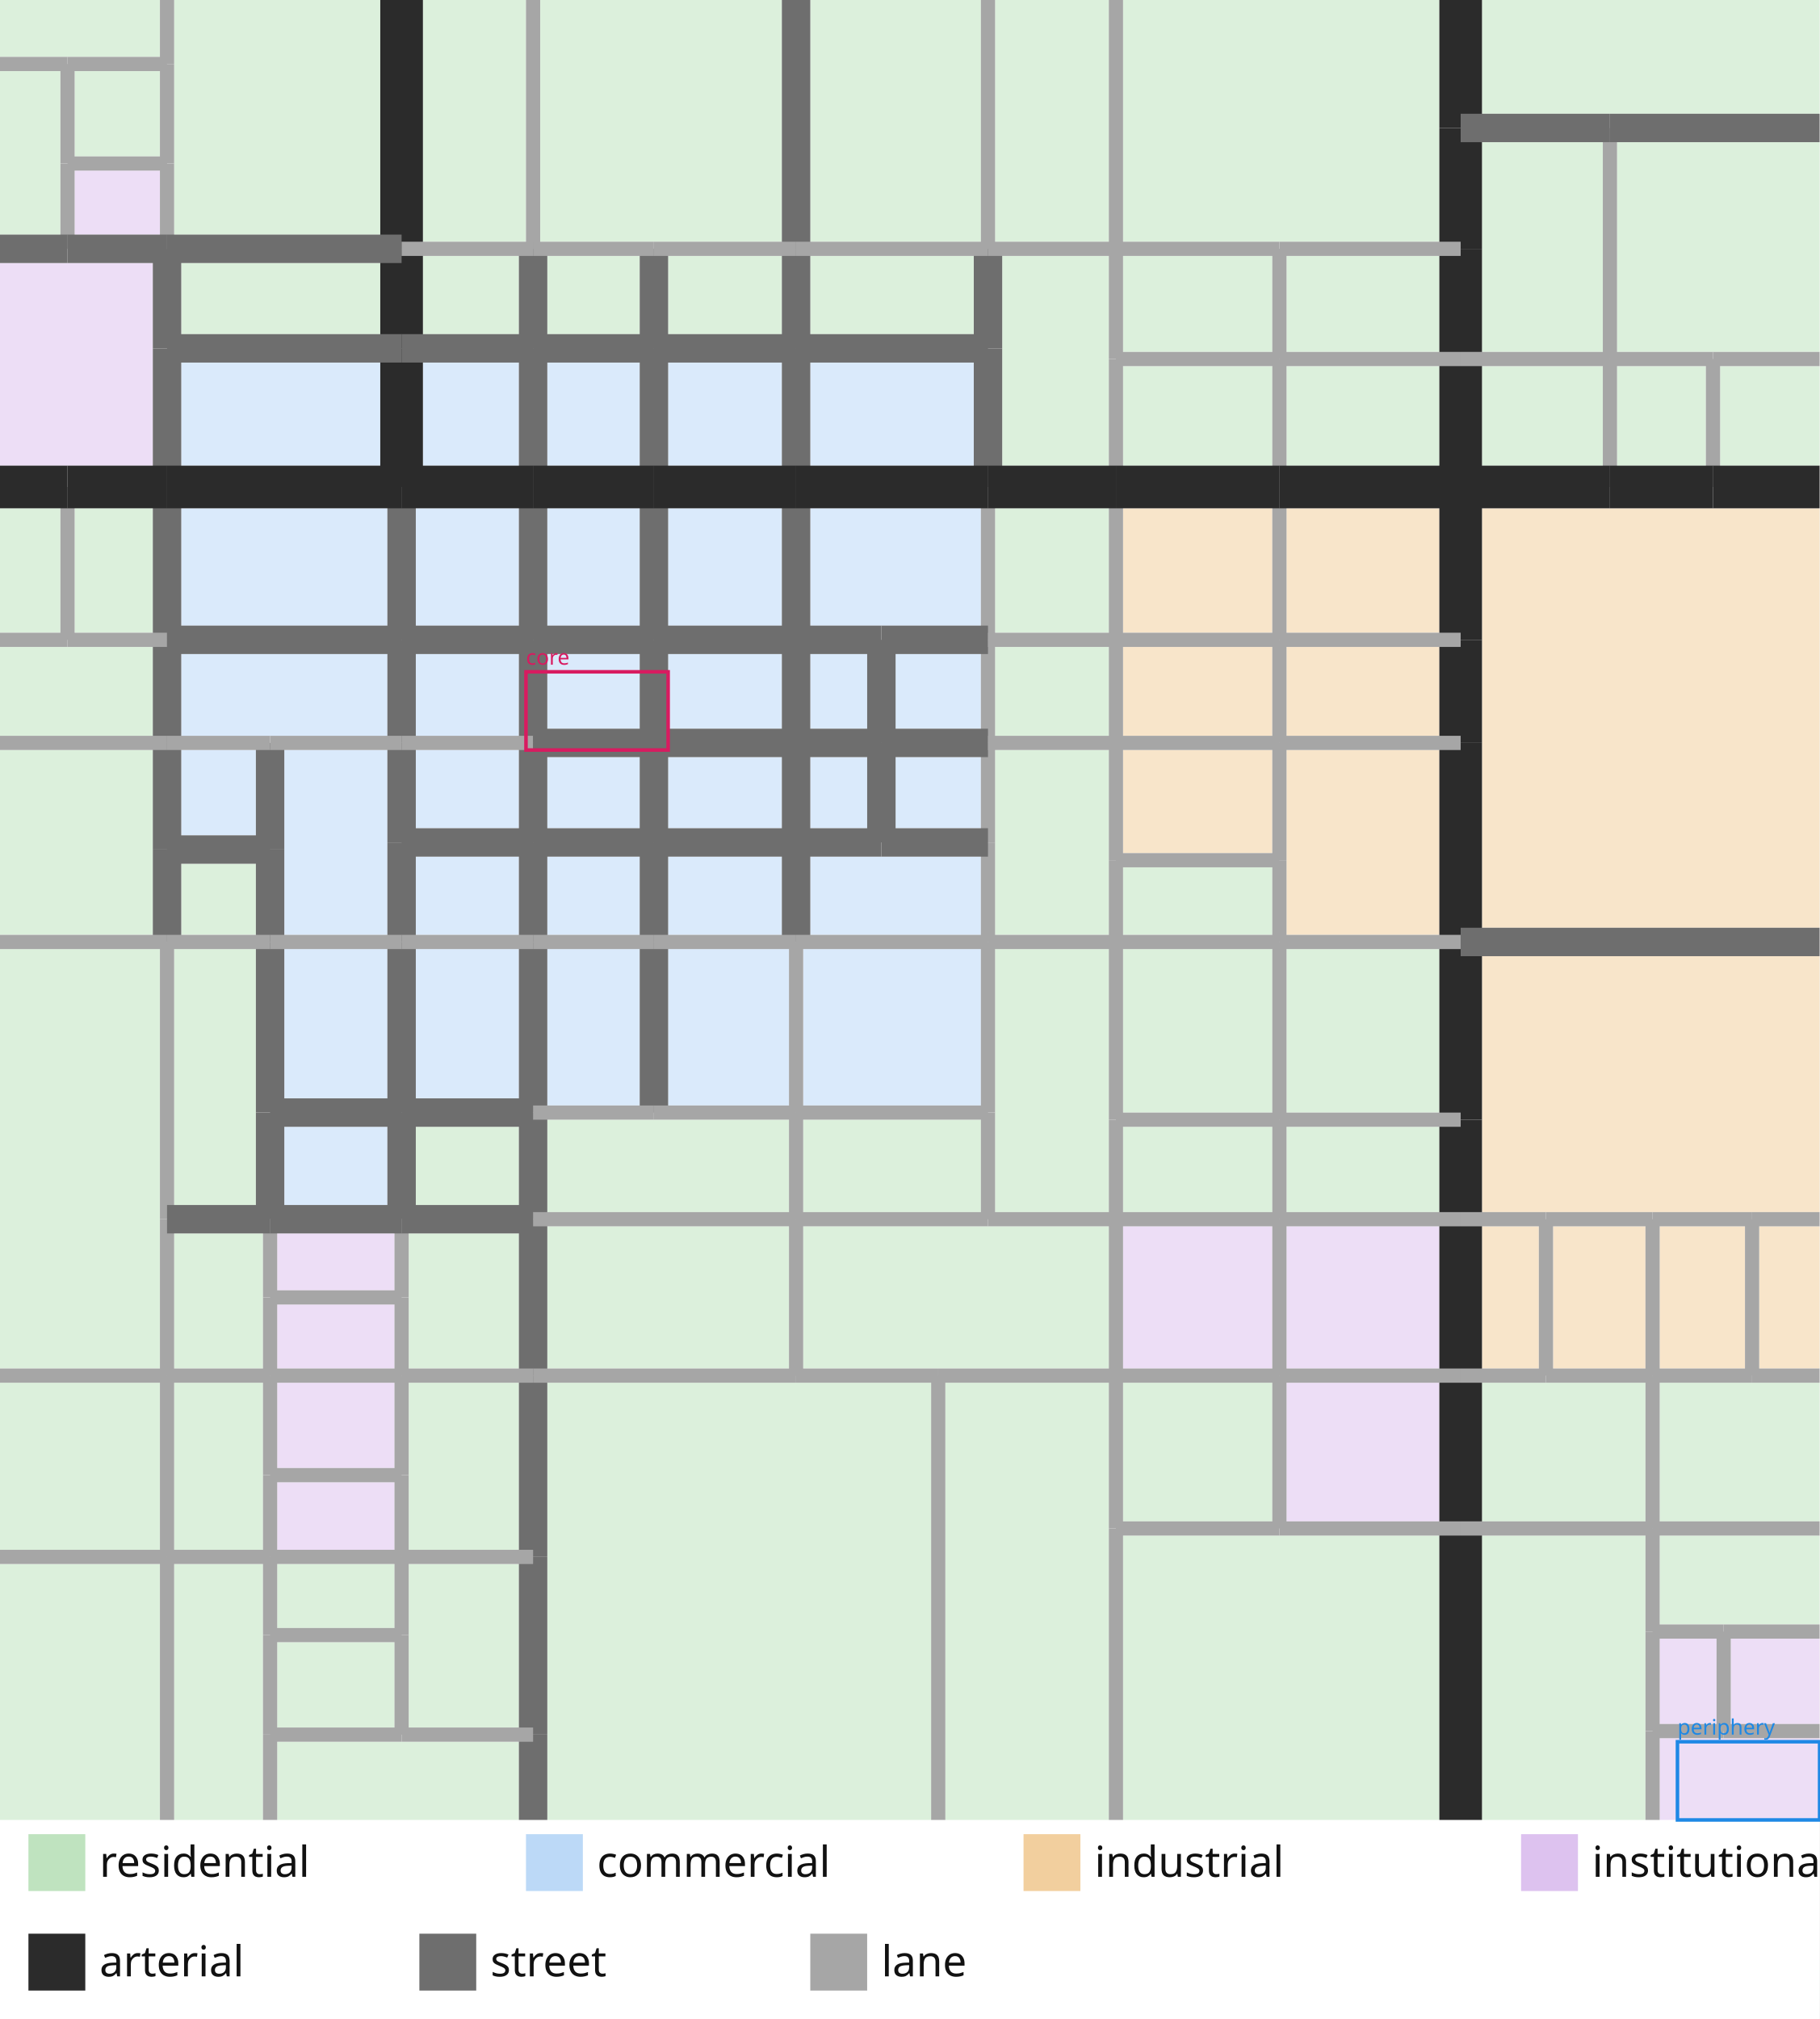
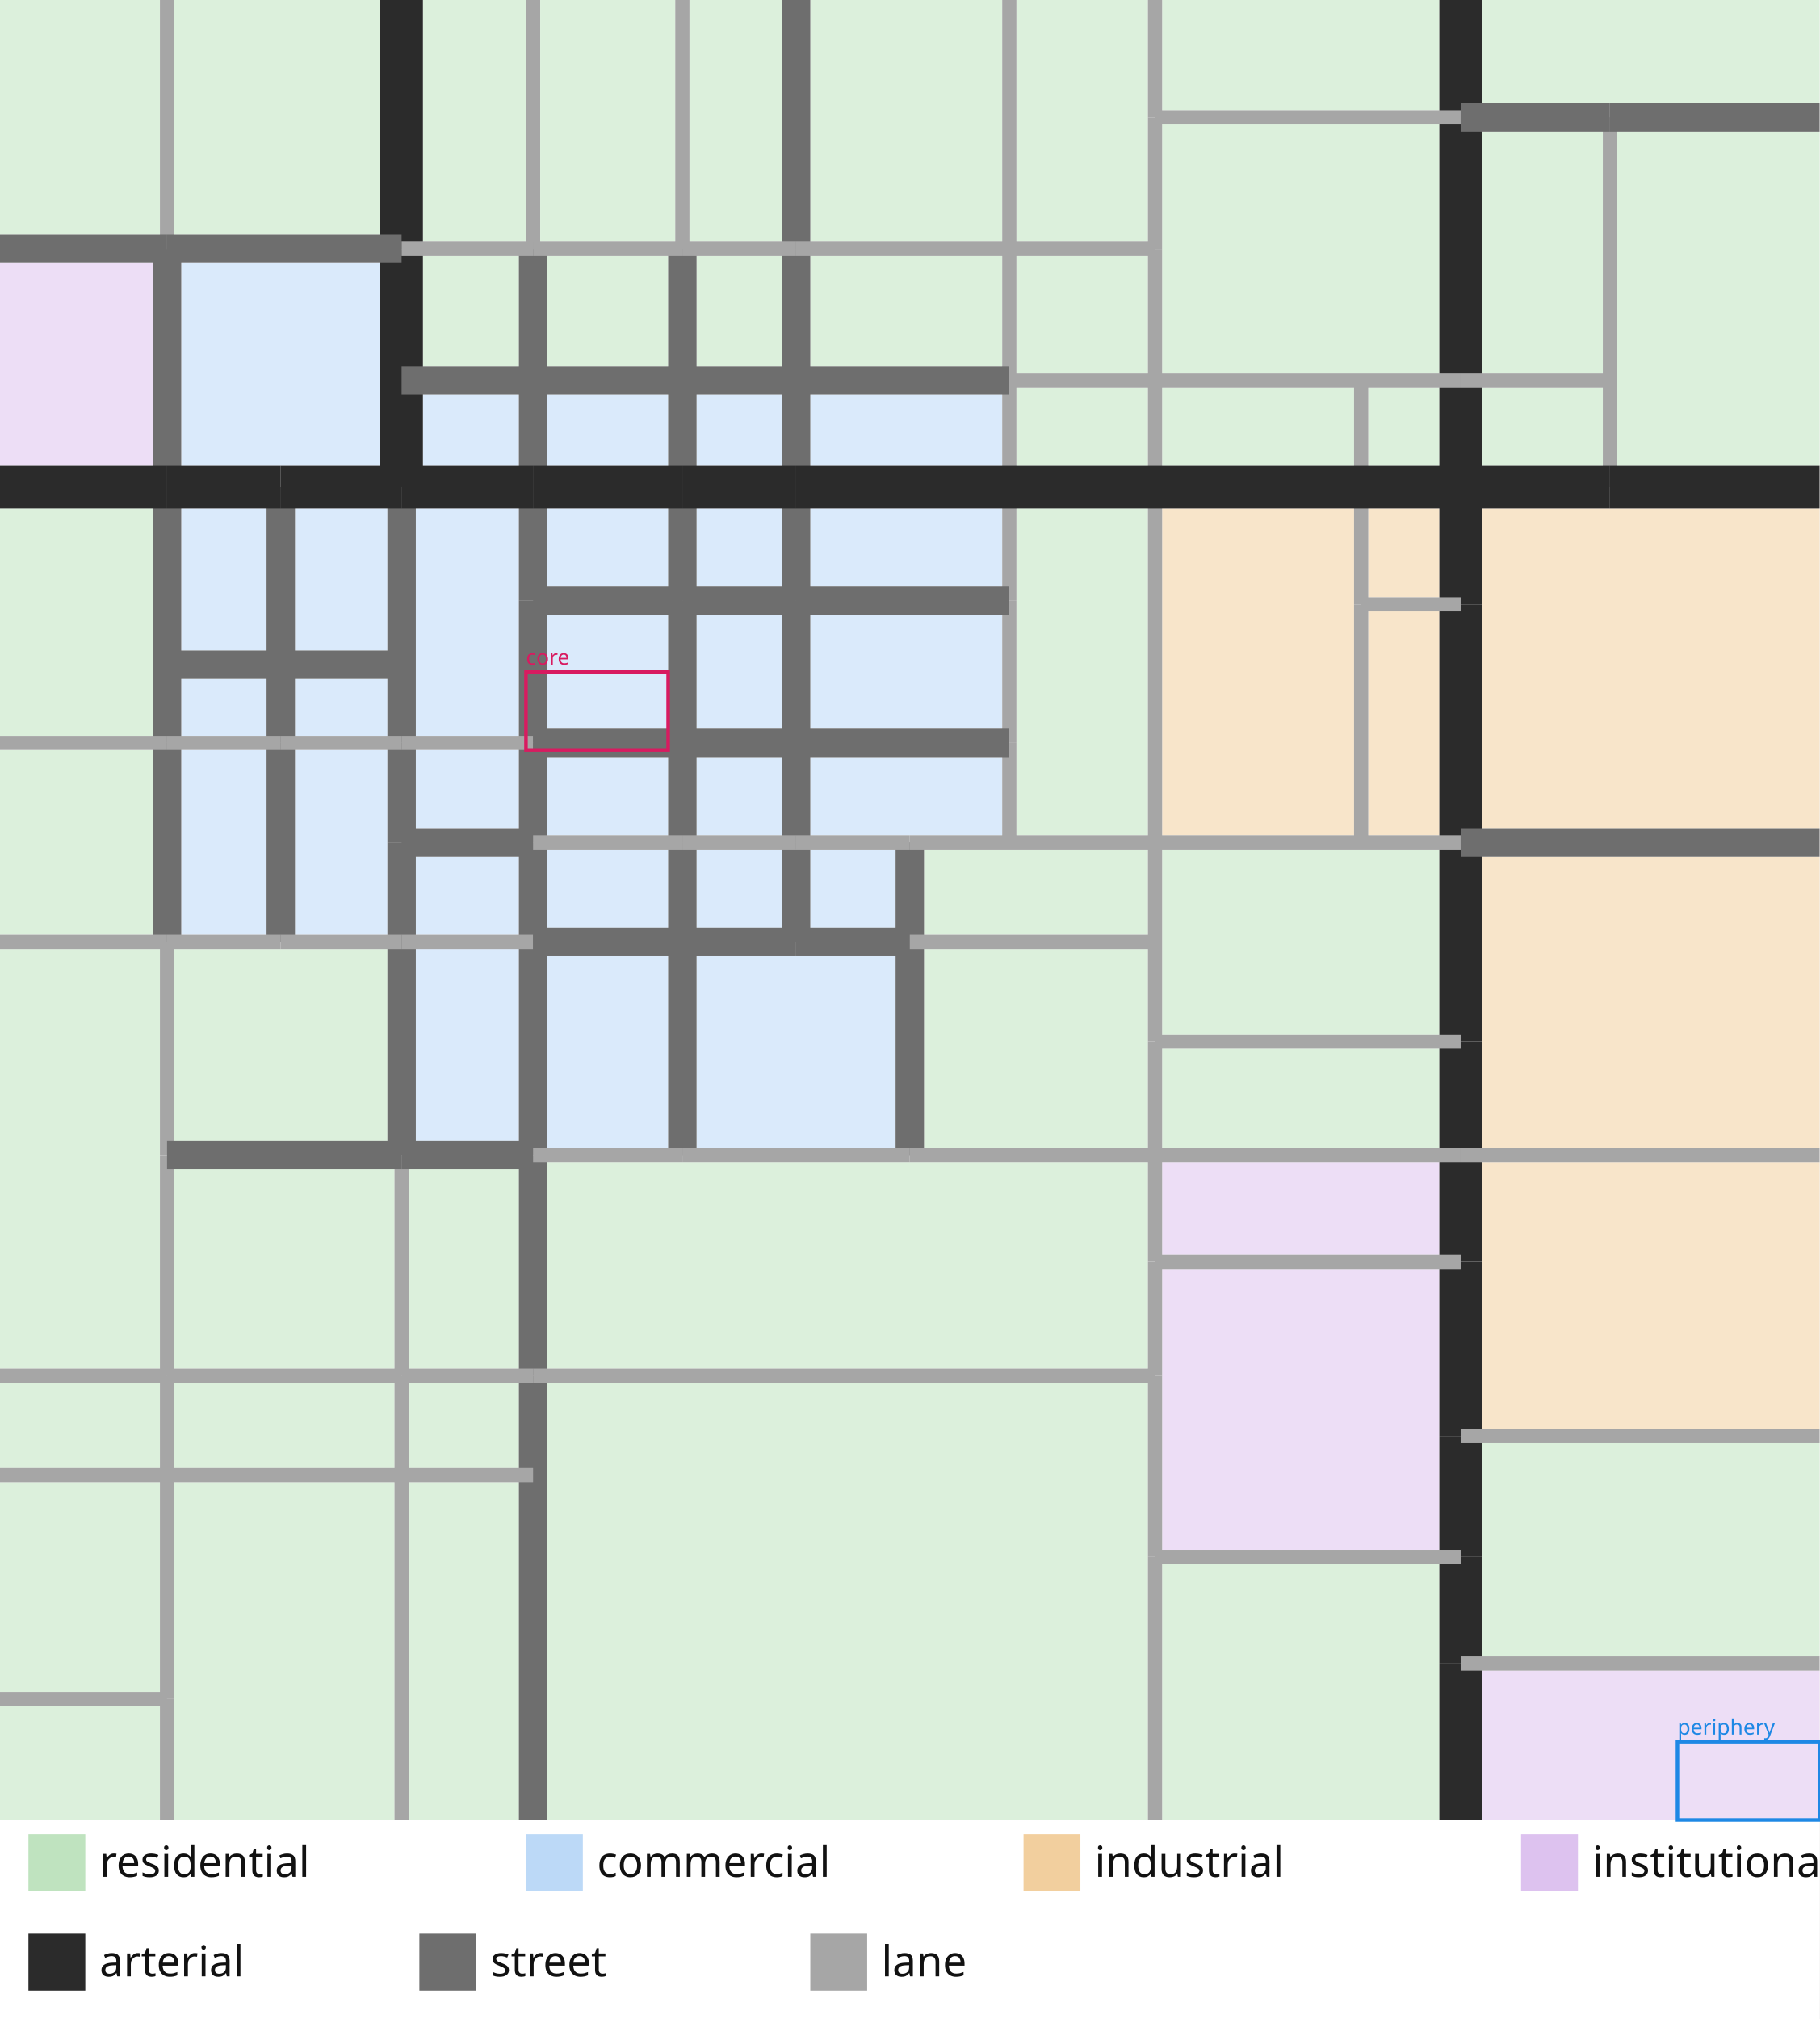
<svg xmlns="http://www.w3.org/2000/svg" width="512" height="568" viewBox="0 0 512 568">
  <rect x="0" y="0" width="512" height="568" fill="#ffffff" />
-   <rect x="0" y="0" width="45" height="16" fill="#bfe3bf" fill-opacity="0.55" />
+   <rect x="0" y="0" width="45" height="66" fill="#bfe3bf" fill-opacity="0.55" />
  <rect x="49" y="0" width="58" height="66" fill="#bfe3bf" fill-opacity="0.55" />
  <rect x="119" y="0" width="29" height="68" fill="#bfe3bf" fill-opacity="0.55" />
-   <rect x="152" y="0" width="68" height="68" fill="#bfe3bf" fill-opacity="0.55" />
-   <rect x="228" y="0" width="48" height="68" fill="#bfe3bf" fill-opacity="0.55" />
-   <rect x="280" y="0" width="32" height="68" fill="#bfe3bf" fill-opacity="0.55" />
-   <rect x="316" y="0" width="89" height="68" fill="#bfe3bf" fill-opacity="0.55" />
-   <rect x="417" y="0" width="95" height="32" fill="#bfe3bf" fill-opacity="0.55" />
-   <rect x="0" y="20" width="17" height="46" fill="#bfe3bf" fill-opacity="0.55" />
-   <rect x="21" y="20" width="24" height="24" fill="#bfe3bf" fill-opacity="0.55" />
-   <rect x="417" y="40" width="34" height="59" fill="#bfe3bf" fill-opacity="0.55" />
-   <rect x="455" y="40" width="57" height="59" fill="#bfe3bf" fill-opacity="0.55" />
-   <rect x="21" y="48" width="24" height="18" fill="#ddc2ef" fill-opacity="0.55" />
-   <rect x="119" y="72" width="27" height="22" fill="#bfe3bf" fill-opacity="0.55" />
-   <rect x="154" y="72" width="26" height="22" fill="#bfe3bf" fill-opacity="0.55" />
-   <rect x="188" y="72" width="32" height="22" fill="#bfe3bf" fill-opacity="0.55" />
-   <rect x="228" y="72" width="46" height="22" fill="#bfe3bf" fill-opacity="0.55" />
-   <rect x="282" y="72" width="30" height="59" fill="#bfe3bf" fill-opacity="0.55" />
-   <rect x="316" y="72" width="42" height="27" fill="#bfe3bf" fill-opacity="0.55" />
-   <rect x="362" y="72" width="43" height="27" fill="#bfe3bf" fill-opacity="0.55" />
+   <rect x="152" y="0" width="38" height="68" fill="#bfe3bf" fill-opacity="0.55" />
+   <rect x="194" y="0" width="26" height="68" fill="#bfe3bf" fill-opacity="0.55" />
+   <rect x="228" y="0" width="54" height="68" fill="#bfe3bf" fill-opacity="0.55" />
+   <rect x="286" y="0" width="37" height="68" fill="#bfe3bf" fill-opacity="0.55" />
+   <rect x="327" y="0" width="78" height="31" fill="#bfe3bf" fill-opacity="0.55" />
+   <rect x="417" y="0" width="95" height="29" fill="#bfe3bf" fill-opacity="0.55" />
+   <rect x="327" y="35" width="78" height="70" fill="#bfe3bf" fill-opacity="0.55" />
+   <rect x="417" y="37" width="34" height="68" fill="#bfe3bf" fill-opacity="0.55" />
+   <rect x="455" y="37" width="57" height="94" fill="#bfe3bf" fill-opacity="0.55" />
+   <rect x="119" y="72" width="27" height="31" fill="#bfe3bf" fill-opacity="0.55" />
+   <rect x="154" y="72" width="34" height="31" fill="#bfe3bf" fill-opacity="0.55" />
+   <rect x="196" y="72" width="24" height="31" fill="#bfe3bf" fill-opacity="0.55" />
+   <rect x="228" y="72" width="54" height="31" fill="#bfe3bf" fill-opacity="0.55" />
+   <rect x="286" y="72" width="37" height="33" fill="#bfe3bf" fill-opacity="0.55" />
  <rect x="0" y="74" width="43" height="57" fill="#ddc2ef" fill-opacity="0.55" />
-   <rect x="51" y="74" width="56" height="20" fill="#bfe3bf" fill-opacity="0.55" />
-   <rect x="51" y="102" width="56" height="29" fill="#bcd9f7" fill-opacity="0.55" />
-   <rect x="119" y="102" width="27" height="29" fill="#bcd9f7" fill-opacity="0.55" />
-   <rect x="154" y="102" width="26" height="29" fill="#bcd9f7" fill-opacity="0.55" />
-   <rect x="188" y="102" width="32" height="29" fill="#bcd9f7" fill-opacity="0.55" />
-   <rect x="228" y="102" width="46" height="29" fill="#bcd9f7" fill-opacity="0.55" />
-   <rect x="316" y="103" width="42" height="28" fill="#bfe3bf" fill-opacity="0.55" />
-   <rect x="362" y="103" width="43" height="28" fill="#bfe3bf" fill-opacity="0.55" />
-   <rect x="417" y="103" width="34" height="28" fill="#bfe3bf" fill-opacity="0.55" />
-   <rect x="455" y="103" width="25" height="28" fill="#bfe3bf" fill-opacity="0.55" />
-   <rect x="484" y="103" width="28" height="28" fill="#bfe3bf" fill-opacity="0.55" />
-   <rect x="0" y="143" width="17" height="35" fill="#bfe3bf" fill-opacity="0.55" />
-   <rect x="21" y="143" width="22" height="35" fill="#bfe3bf" fill-opacity="0.55" />
-   <rect x="51" y="143" width="58" height="33" fill="#bcd9f7" fill-opacity="0.55" />
-   <rect x="117" y="143" width="29" height="33" fill="#bcd9f7" fill-opacity="0.55" />
-   <rect x="154" y="143" width="26" height="33" fill="#bcd9f7" fill-opacity="0.55" />
-   <rect x="188" y="143" width="32" height="33" fill="#bcd9f7" fill-opacity="0.55" />
-   <rect x="228" y="143" width="48" height="33" fill="#bcd9f7" fill-opacity="0.55" />
-   <rect x="280" y="143" width="32" height="35" fill="#bfe3bf" fill-opacity="0.55" />
-   <rect x="316" y="143" width="42" height="35" fill="#f2cf9e" fill-opacity="0.55" />
-   <rect x="362" y="143" width="43" height="35" fill="#f2cf9e" fill-opacity="0.55" />
-   <rect x="417" y="143" width="95" height="118" fill="#f2cf9e" fill-opacity="0.55" />
-   <rect x="0" y="182" width="43" height="25" fill="#bfe3bf" fill-opacity="0.55" />
-   <rect x="280" y="182" width="32" height="25" fill="#bfe3bf" fill-opacity="0.55" />
-   <rect x="316" y="182" width="42" height="25" fill="#f2cf9e" fill-opacity="0.55" />
-   <rect x="362" y="182" width="43" height="25" fill="#f2cf9e" fill-opacity="0.55" />
-   <rect x="51" y="184" width="58" height="23" fill="#bcd9f7" fill-opacity="0.55" />
-   <rect x="117" y="184" width="29" height="23" fill="#bcd9f7" fill-opacity="0.55" />
-   <rect x="154" y="184" width="26" height="21" fill="#bcd9f7" fill-opacity="0.55" />
-   <rect x="188" y="184" width="32" height="21" fill="#bcd9f7" fill-opacity="0.55" />
-   <rect x="228" y="184" width="16" height="21" fill="#bcd9f7" fill-opacity="0.55" />
-   <rect x="252" y="184" width="24" height="21" fill="#bcd9f7" fill-opacity="0.55" />
+   <rect x="51" y="74" width="56" height="57" fill="#bcd9f7" fill-opacity="0.55" />
+   <rect x="286" y="109" width="37" height="22" fill="#bfe3bf" fill-opacity="0.55" />
+   <rect x="327" y="109" width="54" height="22" fill="#bfe3bf" fill-opacity="0.55" />
+   <rect x="385" y="109" width="20" height="22" fill="#bfe3bf" fill-opacity="0.55" />
+   <rect x="417" y="109" width="34" height="22" fill="#bfe3bf" fill-opacity="0.55" />
+   <rect x="119" y="111" width="27" height="20" fill="#bcd9f7" fill-opacity="0.55" />
+   <rect x="154" y="111" width="34" height="20" fill="#bcd9f7" fill-opacity="0.55" />
+   <rect x="196" y="111" width="24" height="20" fill="#bcd9f7" fill-opacity="0.55" />
+   <rect x="228" y="111" width="54" height="20" fill="#bcd9f7" fill-opacity="0.55" />
+   <rect x="0" y="143" width="43" height="64" fill="#bfe3bf" fill-opacity="0.55" />
+   <rect x="51" y="143" width="24" height="40" fill="#bcd9f7" fill-opacity="0.55" />
+   <rect x="83" y="143" width="26" height="40" fill="#bcd9f7" fill-opacity="0.55" />
+   <rect x="117" y="143" width="29" height="64" fill="#bcd9f7" fill-opacity="0.55" />
+   <rect x="154" y="143" width="34" height="22" fill="#bcd9f7" fill-opacity="0.55" />
+   <rect x="196" y="143" width="24" height="22" fill="#bcd9f7" fill-opacity="0.55" />
+   <rect x="228" y="143" width="54" height="22" fill="#bcd9f7" fill-opacity="0.55" />
+   <rect x="286" y="143" width="37" height="92" fill="#bfe3bf" fill-opacity="0.55" />
+   <rect x="327" y="143" width="54" height="92" fill="#f2cf9e" fill-opacity="0.55" />
+   <rect x="385" y="143" width="20" height="25" fill="#f2cf9e" fill-opacity="0.55" />
+   <rect x="417" y="143" width="95" height="90" fill="#f2cf9e" fill-opacity="0.55" />
+   <rect x="385" y="172" width="20" height="63" fill="#f2cf9e" fill-opacity="0.55" />
+   <rect x="154" y="173" width="34" height="32" fill="#bcd9f7" fill-opacity="0.55" />
+   <rect x="196" y="173" width="24" height="32" fill="#bcd9f7" fill-opacity="0.55" />
+   <rect x="228" y="173" width="54" height="32" fill="#bcd9f7" fill-opacity="0.55" />
+   <rect x="51" y="191" width="24" height="16" fill="#bcd9f7" fill-opacity="0.55" />
+   <rect x="83" y="191" width="26" height="16" fill="#bcd9f7" fill-opacity="0.55" />
  <rect x="0" y="211" width="43" height="52" fill="#bfe3bf" fill-opacity="0.55" />
-   <rect x="51" y="211" width="21" height="24" fill="#bcd9f7" fill-opacity="0.55" />
-   <rect x="80" y="211" width="29" height="52" fill="#bcd9f7" fill-opacity="0.55" />
+   <rect x="51" y="211" width="24" height="52" fill="#bcd9f7" fill-opacity="0.55" />
+   <rect x="83" y="211" width="26" height="52" fill="#bcd9f7" fill-opacity="0.55" />
  <rect x="117" y="211" width="29" height="22" fill="#bcd9f7" fill-opacity="0.55" />
-   <rect x="280" y="211" width="32" height="52" fill="#bfe3bf" fill-opacity="0.55" />
-   <rect x="316" y="211" width="42" height="29" fill="#f2cf9e" fill-opacity="0.55" />
-   <rect x="362" y="211" width="43" height="52" fill="#f2cf9e" fill-opacity="0.55" />
-   <rect x="154" y="213" width="26" height="20" fill="#bcd9f7" fill-opacity="0.55" />
-   <rect x="188" y="213" width="32" height="20" fill="#bcd9f7" fill-opacity="0.55" />
-   <rect x="228" y="213" width="16" height="20" fill="#bcd9f7" fill-opacity="0.55" />
-   <rect x="252" y="213" width="24" height="20" fill="#bcd9f7" fill-opacity="0.55" />
+   <rect x="154" y="213" width="34" height="22" fill="#bcd9f7" fill-opacity="0.55" />
+   <rect x="196" y="213" width="24" height="22" fill="#bcd9f7" fill-opacity="0.55" />
+   <rect x="228" y="213" width="54" height="22" fill="#bcd9f7" fill-opacity="0.55" />
+   <rect x="154" y="239" width="34" height="22" fill="#bcd9f7" fill-opacity="0.55" />
+   <rect x="196" y="239" width="24" height="22" fill="#bcd9f7" fill-opacity="0.55" />
+   <rect x="228" y="239" width="24" height="22" fill="#bcd9f7" fill-opacity="0.55" />
+   <rect x="260" y="239" width="63" height="24" fill="#bfe3bf" fill-opacity="0.55" />
+   <rect x="327" y="239" width="78" height="52" fill="#bfe3bf" fill-opacity="0.55" />
  <rect x="117" y="241" width="29" height="22" fill="#bcd9f7" fill-opacity="0.55" />
-   <rect x="154" y="241" width="26" height="22" fill="#bcd9f7" fill-opacity="0.55" />
-   <rect x="188" y="241" width="32" height="22" fill="#bcd9f7" fill-opacity="0.55" />
-   <rect x="228" y="241" width="48" height="22" fill="#bcd9f7" fill-opacity="0.55" />
-   <rect x="51" y="243" width="21" height="20" fill="#bfe3bf" fill-opacity="0.55" />
-   <rect x="316" y="244" width="42" height="19" fill="#bfe3bf" fill-opacity="0.55" />
+   <rect x="417" y="241" width="95" height="82" fill="#f2cf9e" fill-opacity="0.55" />
  <rect x="0" y="267" width="45" height="118" fill="#bfe3bf" fill-opacity="0.55" />
-   <rect x="49" y="267" width="23" height="72" fill="#bfe3bf" fill-opacity="0.55" />
-   <rect x="80" y="267" width="29" height="42" fill="#bcd9f7" fill-opacity="0.55" />
-   <rect x="117" y="267" width="29" height="42" fill="#bcd9f7" fill-opacity="0.55" />
-   <rect x="154" y="267" width="26" height="44" fill="#bcd9f7" fill-opacity="0.55" />
-   <rect x="188" y="267" width="34" height="44" fill="#bcd9f7" fill-opacity="0.55" />
-   <rect x="226" y="267" width="50" height="44" fill="#bcd9f7" fill-opacity="0.55" />
-   <rect x="280" y="267" width="32" height="74" fill="#bfe3bf" fill-opacity="0.55" />
-   <rect x="316" y="267" width="42" height="46" fill="#bfe3bf" fill-opacity="0.55" />
-   <rect x="362" y="267" width="43" height="46" fill="#bfe3bf" fill-opacity="0.55" />
-   <rect x="417" y="269" width="95" height="72" fill="#f2cf9e" fill-opacity="0.55" />
-   <rect x="154" y="315" width="68" height="26" fill="#bfe3bf" fill-opacity="0.55" />
-   <rect x="226" y="315" width="50" height="26" fill="#bfe3bf" fill-opacity="0.55" />
-   <rect x="80" y="317" width="29" height="22" fill="#bcd9f7" fill-opacity="0.55" />
-   <rect x="117" y="317" width="29" height="22" fill="#bfe3bf" fill-opacity="0.55" />
-   <rect x="316" y="317" width="42" height="24" fill="#bfe3bf" fill-opacity="0.55" />
-   <rect x="362" y="317" width="43" height="24" fill="#bfe3bf" fill-opacity="0.55" />
-   <rect x="154" y="345" width="68" height="40" fill="#bfe3bf" fill-opacity="0.55" />
-   <rect x="226" y="345" width="86" height="40" fill="#bfe3bf" fill-opacity="0.55" />
-   <rect x="316" y="345" width="42" height="40" fill="#ddc2ef" fill-opacity="0.55" />
-   <rect x="362" y="345" width="43" height="40" fill="#ddc2ef" fill-opacity="0.55" />
-   <rect x="417" y="345" width="16" height="40" fill="#f2cf9e" fill-opacity="0.55" />
-   <rect x="437" y="345" width="26" height="40" fill="#f2cf9e" fill-opacity="0.55" />
-   <rect x="467" y="345" width="24" height="40" fill="#f2cf9e" fill-opacity="0.55" />
-   <rect x="495" y="345" width="17" height="40" fill="#f2cf9e" fill-opacity="0.55" />
-   <rect x="49" y="347" width="25" height="38" fill="#bfe3bf" fill-opacity="0.55" />
-   <rect x="78" y="347" width="33" height="16" fill="#ddc2ef" fill-opacity="0.55" />
-   <rect x="115" y="347" width="31" height="38" fill="#bfe3bf" fill-opacity="0.55" />
-   <rect x="78" y="367" width="33" height="18" fill="#ddc2ef" fill-opacity="0.55" />
-   <rect x="0" y="389" width="45" height="47" fill="#bfe3bf" fill-opacity="0.55" />
-   <rect x="49" y="389" width="25" height="47" fill="#bfe3bf" fill-opacity="0.55" />
-   <rect x="78" y="389" width="33" height="24" fill="#ddc2ef" fill-opacity="0.55" />
-   <rect x="115" y="389" width="31" height="47" fill="#bfe3bf" fill-opacity="0.55" />
-   <rect x="154" y="389" width="108" height="123" fill="#bfe3bf" fill-opacity="0.55" />
-   <rect x="266" y="389" width="46" height="123" fill="#bfe3bf" fill-opacity="0.55" />
-   <rect x="316" y="389" width="42" height="39" fill="#bfe3bf" fill-opacity="0.55" />
-   <rect x="362" y="389" width="43" height="39" fill="#ddc2ef" fill-opacity="0.55" />
-   <rect x="417" y="389" width="46" height="39" fill="#bfe3bf" fill-opacity="0.55" />
-   <rect x="467" y="389" width="45" height="39" fill="#bfe3bf" fill-opacity="0.55" />
-   <rect x="78" y="417" width="33" height="19" fill="#ddc2ef" fill-opacity="0.55" />
-   <rect x="316" y="432" width="89" height="80" fill="#bfe3bf" fill-opacity="0.55" />
-   <rect x="417" y="432" width="46" height="80" fill="#bfe3bf" fill-opacity="0.55" />
-   <rect x="467" y="432" width="45" height="25" fill="#bfe3bf" fill-opacity="0.55" />
-   <rect x="0" y="440" width="45" height="72" fill="#bfe3bf" fill-opacity="0.55" />
-   <rect x="49" y="440" width="25" height="72" fill="#bfe3bf" fill-opacity="0.55" />
-   <rect x="78" y="440" width="33" height="18" fill="#bfe3bf" fill-opacity="0.55" />
-   <rect x="115" y="440" width="31" height="46" fill="#bfe3bf" fill-opacity="0.55" />
-   <rect x="467" y="461" width="16" height="24" fill="#ddc2ef" fill-opacity="0.55" />
-   <rect x="487" y="461" width="25" height="24" fill="#ddc2ef" fill-opacity="0.55" />
-   <rect x="78" y="462" width="33" height="24" fill="#bfe3bf" fill-opacity="0.55" />
-   <rect x="467" y="489" width="45" height="23" fill="#ddc2ef" fill-opacity="0.55" />
-   <rect x="78" y="490" width="68" height="22" fill="#bfe3bf" fill-opacity="0.55" />
-   <rect x="17" y="18" width="4" height="28" fill="#a6a6a6" />
-   <rect x="17" y="46" width="4" height="24" fill="#a6a6a6" />
-   <rect x="17" y="137" width="4" height="43" fill="#a6a6a6" />
-   <rect x="45" y="0" width="4" height="18" fill="#a6a6a6" />
-   <rect x="45" y="18" width="4" height="28" fill="#a6a6a6" />
-   <rect x="45" y="46" width="4" height="24" fill="#a6a6a6" />
-   <rect x="43" y="70" width="8" height="28" fill="#6e6e6e" />
-   <rect x="43" y="98" width="8" height="39" fill="#6e6e6e" />
-   <rect x="43" y="137" width="8" height="43" fill="#6e6e6e" />
-   <rect x="43" y="180" width="8" height="29" fill="#6e6e6e" />
-   <rect x="43" y="209" width="8" height="30" fill="#6e6e6e" />
-   <rect x="43" y="239" width="8" height="26" fill="#6e6e6e" />
-   <rect x="45" y="265" width="4" height="78" fill="#a6a6a6" />
-   <rect x="45" y="343" width="4" height="44" fill="#a6a6a6" />
-   <rect x="45" y="387" width="4" height="51" fill="#a6a6a6" />
-   <rect x="45" y="438" width="4" height="74" fill="#a6a6a6" />
-   <rect x="72" y="209" width="8" height="30" fill="#6e6e6e" />
-   <rect x="72" y="239" width="8" height="26" fill="#6e6e6e" />
-   <rect x="72" y="265" width="8" height="48" fill="#6e6e6e" />
-   <rect x="72" y="313" width="8" height="30" fill="#6e6e6e" />
-   <rect x="74" y="343" width="4" height="22" fill="#a6a6a6" />
-   <rect x="74" y="365" width="4" height="22" fill="#a6a6a6" />
-   <rect x="74" y="387" width="4" height="28" fill="#a6a6a6" />
-   <rect x="74" y="415" width="4" height="23" fill="#a6a6a6" />
-   <rect x="74" y="438" width="4" height="22" fill="#a6a6a6" />
-   <rect x="74" y="460" width="4" height="28" fill="#a6a6a6" />
-   <rect x="74" y="488" width="4" height="24" fill="#a6a6a6" />
+   <rect x="49" y="267" width="60" height="54" fill="#bfe3bf" fill-opacity="0.55" />
+   <rect x="117" y="267" width="29" height="54" fill="#bcd9f7" fill-opacity="0.55" />
+   <rect x="260" y="267" width="63" height="56" fill="#bfe3bf" fill-opacity="0.55" />
+   <rect x="154" y="269" width="34" height="54" fill="#bcd9f7" fill-opacity="0.55" />
+   <rect x="196" y="269" width="56" height="54" fill="#bcd9f7" fill-opacity="0.55" />
+   <rect x="327" y="295" width="78" height="28" fill="#bfe3bf" fill-opacity="0.55" />
+   <rect x="154" y="327" width="169" height="58" fill="#bfe3bf" fill-opacity="0.55" />
+   <rect x="327" y="327" width="78" height="26" fill="#ddc2ef" fill-opacity="0.55" />
+   <rect x="417" y="327" width="95" height="75" fill="#f2cf9e" fill-opacity="0.55" />
+   <rect x="49" y="329" width="62" height="56" fill="#bfe3bf" fill-opacity="0.55" />
+   <rect x="115" y="329" width="31" height="56" fill="#bfe3bf" fill-opacity="0.55" />
+   <rect x="327" y="357" width="78" height="79" fill="#ddc2ef" fill-opacity="0.55" />
+   <rect x="0" y="389" width="45" height="24" fill="#bfe3bf" fill-opacity="0.55" />
+   <rect x="49" y="389" width="62" height="24" fill="#bfe3bf" fill-opacity="0.55" />
+   <rect x="115" y="389" width="31" height="24" fill="#bfe3bf" fill-opacity="0.55" />
+   <rect x="154" y="389" width="169" height="123" fill="#bfe3bf" fill-opacity="0.55" />
+   <rect x="417" y="406" width="95" height="60" fill="#bfe3bf" fill-opacity="0.55" />
+   <rect x="0" y="417" width="45" height="59" fill="#bfe3bf" fill-opacity="0.55" />
+   <rect x="49" y="417" width="62" height="95" fill="#bfe3bf" fill-opacity="0.55" />
+   <rect x="115" y="417" width="31" height="95" fill="#bfe3bf" fill-opacity="0.55" />
+   <rect x="327" y="440" width="78" height="72" fill="#bfe3bf" fill-opacity="0.55" />
+   <rect x="417" y="470" width="95" height="42" fill="#ddc2ef" fill-opacity="0.55" />
+   <rect x="0" y="480" width="45" height="32" fill="#bfe3bf" fill-opacity="0.55" />
+   <rect x="45" y="0" width="4" height="70" fill="#a6a6a6" />
+   <rect x="43" y="70" width="8" height="67" fill="#6e6e6e" />
+   <rect x="43" y="137" width="8" height="50" fill="#6e6e6e" />
+   <rect x="43" y="187" width="8" height="22" fill="#6e6e6e" />
+   <rect x="43" y="209" width="8" height="56" fill="#6e6e6e" />
+   <rect x="45" y="265" width="4" height="60" fill="#a6a6a6" />
+   <rect x="45" y="325" width="4" height="62" fill="#a6a6a6" />
+   <rect x="45" y="387" width="4" height="28" fill="#a6a6a6" />
+   <rect x="45" y="415" width="4" height="63" fill="#a6a6a6" />
+   <rect x="45" y="478" width="4" height="34" fill="#a6a6a6" />
+   <rect x="75" y="137" width="8" height="50" fill="#6e6e6e" />
+   <rect x="75" y="187" width="8" height="22" fill="#6e6e6e" />
+   <rect x="75" y="209" width="8" height="56" fill="#6e6e6e" />
  <rect x="107" y="0" width="12" height="70" fill="#2b2b2b" />
-   <rect x="107" y="70" width="12" height="28" fill="#2b2b2b" />
-   <rect x="107" y="98" width="12" height="39" fill="#2b2b2b" />
-   <rect x="109" y="137" width="8" height="43" fill="#6e6e6e" />
-   <rect x="109" y="180" width="8" height="29" fill="#6e6e6e" />
+   <rect x="107" y="70" width="12" height="37" fill="#2b2b2b" />
+   <rect x="107" y="107" width="12" height="30" fill="#2b2b2b" />
+   <rect x="109" y="137" width="8" height="50" fill="#6e6e6e" />
+   <rect x="109" y="187" width="8" height="22" fill="#6e6e6e" />
  <rect x="109" y="209" width="8" height="28" fill="#6e6e6e" />
  <rect x="109" y="237" width="8" height="28" fill="#6e6e6e" />
-   <rect x="109" y="265" width="8" height="48" fill="#6e6e6e" />
-   <rect x="109" y="313" width="8" height="30" fill="#6e6e6e" />
-   <rect x="111" y="343" width="4" height="22" fill="#a6a6a6" />
-   <rect x="111" y="365" width="4" height="22" fill="#a6a6a6" />
+   <rect x="109" y="265" width="8" height="60" fill="#6e6e6e" />
+   <rect x="111" y="325" width="4" height="62" fill="#a6a6a6" />
  <rect x="111" y="387" width="4" height="28" fill="#a6a6a6" />
-   <rect x="111" y="415" width="4" height="23" fill="#a6a6a6" />
-   <rect x="111" y="438" width="4" height="22" fill="#a6a6a6" />
-   <rect x="111" y="460" width="4" height="28" fill="#a6a6a6" />
+   <rect x="111" y="415" width="4" height="97" fill="#a6a6a6" />
  <rect x="148" y="0" width="4" height="70" fill="#a6a6a6" />
-   <rect x="146" y="70" width="8" height="28" fill="#6e6e6e" />
-   <rect x="146" y="98" width="8" height="39" fill="#6e6e6e" />
-   <rect x="146" y="137" width="8" height="43" fill="#6e6e6e" />
-   <rect x="146" y="180" width="8" height="29" fill="#6e6e6e" />
+   <rect x="146" y="70" width="8" height="37" fill="#6e6e6e" />
+   <rect x="146" y="107" width="8" height="30" fill="#6e6e6e" />
+   <rect x="146" y="137" width="8" height="32" fill="#6e6e6e" />
+   <rect x="146" y="169" width="8" height="40" fill="#6e6e6e" />
  <rect x="146" y="209" width="8" height="28" fill="#6e6e6e" />
  <rect x="146" y="237" width="8" height="28" fill="#6e6e6e" />
-   <rect x="146" y="265" width="8" height="48" fill="#6e6e6e" />
-   <rect x="146" y="313" width="8" height="30" fill="#6e6e6e" />
-   <rect x="146" y="343" width="8" height="44" fill="#6e6e6e" />
-   <rect x="146" y="387" width="8" height="51" fill="#6e6e6e" />
-   <rect x="146" y="438" width="8" height="50" fill="#6e6e6e" />
-   <rect x="146" y="488" width="8" height="24" fill="#6e6e6e" />
-   <rect x="180" y="70" width="8" height="28" fill="#6e6e6e" />
-   <rect x="180" y="98" width="8" height="39" fill="#6e6e6e" />
-   <rect x="180" y="137" width="8" height="43" fill="#6e6e6e" />
-   <rect x="180" y="180" width="8" height="29" fill="#6e6e6e" />
-   <rect x="180" y="209" width="8" height="28" fill="#6e6e6e" />
-   <rect x="180" y="237" width="8" height="28" fill="#6e6e6e" />
-   <rect x="180" y="265" width="8" height="48" fill="#6e6e6e" />
+   <rect x="146" y="265" width="8" height="60" fill="#6e6e6e" />
+   <rect x="146" y="325" width="8" height="62" fill="#6e6e6e" />
+   <rect x="146" y="387" width="8" height="28" fill="#6e6e6e" />
+   <rect x="146" y="415" width="8" height="97" fill="#6e6e6e" />
+   <rect x="190" y="0" width="4" height="70" fill="#a6a6a6" />
+   <rect x="188" y="70" width="8" height="37" fill="#6e6e6e" />
+   <rect x="188" y="107" width="8" height="30" fill="#6e6e6e" />
+   <rect x="188" y="137" width="8" height="32" fill="#6e6e6e" />
+   <rect x="188" y="169" width="8" height="40" fill="#6e6e6e" />
+   <rect x="188" y="209" width="8" height="28" fill="#6e6e6e" />
+   <rect x="188" y="237" width="8" height="28" fill="#6e6e6e" />
+   <rect x="188" y="265" width="8" height="60" fill="#6e6e6e" />
  <rect x="220" y="0" width="8" height="70" fill="#6e6e6e" />
-   <rect x="220" y="70" width="8" height="28" fill="#6e6e6e" />
-   <rect x="220" y="98" width="8" height="39" fill="#6e6e6e" />
-   <rect x="220" y="137" width="8" height="43" fill="#6e6e6e" />
-   <rect x="220" y="180" width="8" height="29" fill="#6e6e6e" />
+   <rect x="220" y="70" width="8" height="37" fill="#6e6e6e" />
+   <rect x="220" y="107" width="8" height="30" fill="#6e6e6e" />
+   <rect x="220" y="137" width="8" height="32" fill="#6e6e6e" />
+   <rect x="220" y="169" width="8" height="40" fill="#6e6e6e" />
  <rect x="220" y="209" width="8" height="28" fill="#6e6e6e" />
  <rect x="220" y="237" width="8" height="28" fill="#6e6e6e" />
-   <rect x="222" y="265" width="4" height="48" fill="#a6a6a6" />
-   <rect x="222" y="313" width="4" height="30" fill="#a6a6a6" />
-   <rect x="222" y="343" width="4" height="44" fill="#a6a6a6" />
-   <rect x="244" y="180" width="8" height="29" fill="#6e6e6e" />
-   <rect x="244" y="209" width="8" height="28" fill="#6e6e6e" />
-   <rect x="262" y="387" width="4" height="125" fill="#a6a6a6" />
-   <rect x="276" y="0" width="4" height="70" fill="#a6a6a6" />
-   <rect x="274" y="70" width="8" height="28" fill="#6e6e6e" />
-   <rect x="274" y="98" width="8" height="39" fill="#6e6e6e" />
-   <rect x="276" y="137" width="4" height="43" fill="#a6a6a6" />
-   <rect x="276" y="180" width="4" height="29" fill="#a6a6a6" />
-   <rect x="276" y="209" width="4" height="28" fill="#a6a6a6" />
-   <rect x="276" y="237" width="4" height="28" fill="#a6a6a6" />
-   <rect x="276" y="265" width="4" height="48" fill="#a6a6a6" />
-   <rect x="276" y="313" width="4" height="30" fill="#a6a6a6" />
-   <rect x="312" y="0" width="4" height="70" fill="#a6a6a6" />
-   <rect x="312" y="70" width="4" height="31" fill="#a6a6a6" />
-   <rect x="312" y="101" width="4" height="36" fill="#a6a6a6" />
-   <rect x="312" y="137" width="4" height="43" fill="#a6a6a6" />
-   <rect x="312" y="180" width="4" height="29" fill="#a6a6a6" />
-   <rect x="312" y="209" width="4" height="33" fill="#a6a6a6" />
-   <rect x="312" y="242" width="4" height="23" fill="#a6a6a6" />
-   <rect x="312" y="265" width="4" height="50" fill="#a6a6a6" />
-   <rect x="312" y="315" width="4" height="28" fill="#a6a6a6" />
-   <rect x="312" y="343" width="4" height="44" fill="#a6a6a6" />
-   <rect x="312" y="387" width="4" height="43" fill="#a6a6a6" />
-   <rect x="312" y="430" width="4" height="82" fill="#a6a6a6" />
-   <rect x="358" y="70" width="4" height="31" fill="#a6a6a6" />
-   <rect x="358" y="101" width="4" height="36" fill="#a6a6a6" />
-   <rect x="358" y="137" width="4" height="43" fill="#a6a6a6" />
-   <rect x="358" y="180" width="4" height="29" fill="#a6a6a6" />
-   <rect x="358" y="209" width="4" height="33" fill="#a6a6a6" />
-   <rect x="358" y="242" width="4" height="23" fill="#a6a6a6" />
-   <rect x="358" y="265" width="4" height="50" fill="#a6a6a6" />
-   <rect x="358" y="315" width="4" height="28" fill="#a6a6a6" />
-   <rect x="358" y="343" width="4" height="44" fill="#a6a6a6" />
-   <rect x="358" y="387" width="4" height="43" fill="#a6a6a6" />
-   <rect x="405" y="0" width="12" height="36" fill="#2b2b2b" />
-   <rect x="405" y="36" width="12" height="34" fill="#2b2b2b" />
-   <rect x="405" y="70" width="12" height="31" fill="#2b2b2b" />
-   <rect x="405" y="101" width="12" height="36" fill="#2b2b2b" />
-   <rect x="405" y="137" width="12" height="43" fill="#2b2b2b" />
-   <rect x="405" y="180" width="12" height="29" fill="#2b2b2b" />
-   <rect x="405" y="209" width="12" height="56" fill="#2b2b2b" />
-   <rect x="405" y="265" width="12" height="50" fill="#2b2b2b" />
-   <rect x="405" y="315" width="12" height="28" fill="#2b2b2b" />
-   <rect x="405" y="343" width="12" height="44" fill="#2b2b2b" />
-   <rect x="405" y="387" width="12" height="43" fill="#2b2b2b" />
-   <rect x="405" y="430" width="12" height="82" fill="#2b2b2b" />
-   <rect x="433" y="343" width="4" height="44" fill="#a6a6a6" />
-   <rect x="451" y="36" width="4" height="65" fill="#a6a6a6" />
-   <rect x="451" y="101" width="4" height="36" fill="#a6a6a6" />
-   <rect x="463" y="343" width="4" height="44" fill="#a6a6a6" />
-   <rect x="463" y="387" width="4" height="43" fill="#a6a6a6" />
-   <rect x="463" y="430" width="4" height="29" fill="#a6a6a6" />
-   <rect x="463" y="459" width="4" height="28" fill="#a6a6a6" />
-   <rect x="463" y="487" width="4" height="25" fill="#a6a6a6" />
-   <rect x="480" y="101" width="4" height="36" fill="#a6a6a6" />
-   <rect x="483" y="459" width="4" height="28" fill="#a6a6a6" />
-   <rect x="491" y="343" width="4" height="44" fill="#a6a6a6" />
-   <rect x="0" y="16" width="19" height="4" fill="#a6a6a6" />
-   <rect x="19" y="16" width="28" height="4" fill="#a6a6a6" />
-   <rect x="411" y="32" width="42" height="8" fill="#6e6e6e" />
-   <rect x="453" y="32" width="59" height="8" fill="#6e6e6e" />
-   <rect x="19" y="44" width="28" height="4" fill="#a6a6a6" />
-   <rect x="0" y="66" width="19" height="8" fill="#6e6e6e" />
-   <rect x="19" y="66" width="28" height="8" fill="#6e6e6e" />
+   <rect x="252" y="237" width="8" height="28" fill="#6e6e6e" />
+   <rect x="252" y="265" width="8" height="60" fill="#6e6e6e" />
+   <rect x="282" y="0" width="4" height="70" fill="#a6a6a6" />
+   <rect x="282" y="70" width="4" height="37" fill="#a6a6a6" />
+   <rect x="282" y="107" width="4" height="30" fill="#a6a6a6" />
+   <rect x="282" y="137" width="4" height="32" fill="#a6a6a6" />
+   <rect x="282" y="169" width="4" height="40" fill="#a6a6a6" />
+   <rect x="282" y="209" width="4" height="28" fill="#a6a6a6" />
+   <rect x="323" y="0" width="4" height="33" fill="#a6a6a6" />
+   <rect x="323" y="33" width="4" height="37" fill="#a6a6a6" />
+   <rect x="323" y="70" width="4" height="37" fill="#a6a6a6" />
+   <rect x="323" y="107" width="4" height="30" fill="#a6a6a6" />
+   <rect x="323" y="137" width="4" height="100" fill="#a6a6a6" />
+   <rect x="323" y="237" width="4" height="28" fill="#a6a6a6" />
+   <rect x="323" y="265" width="4" height="28" fill="#a6a6a6" />
+   <rect x="323" y="293" width="4" height="32" fill="#a6a6a6" />
+   <rect x="323" y="325" width="4" height="30" fill="#a6a6a6" />
+   <rect x="323" y="355" width="4" height="32" fill="#a6a6a6" />
+   <rect x="323" y="387" width="4" height="51" fill="#a6a6a6" />
+   <rect x="323" y="438" width="4" height="74" fill="#a6a6a6" />
+   <rect x="381" y="107" width="4" height="30" fill="#a6a6a6" />
+   <rect x="381" y="137" width="4" height="33" fill="#a6a6a6" />
+   <rect x="381" y="170" width="4" height="67" fill="#a6a6a6" />
+   <rect x="405" y="0" width="12" height="33" fill="#2b2b2b" />
+   <rect x="405" y="33" width="12" height="74" fill="#2b2b2b" />
+   <rect x="405" y="107" width="12" height="30" fill="#2b2b2b" />
+   <rect x="405" y="137" width="12" height="33" fill="#2b2b2b" />
+   <rect x="405" y="170" width="12" height="67" fill="#2b2b2b" />
+   <rect x="405" y="237" width="12" height="56" fill="#2b2b2b" />
+   <rect x="405" y="293" width="12" height="32" fill="#2b2b2b" />
+   <rect x="405" y="325" width="12" height="30" fill="#2b2b2b" />
+   <rect x="405" y="355" width="12" height="49" fill="#2b2b2b" />
+   <rect x="405" y="404" width="12" height="34" fill="#2b2b2b" />
+   <rect x="405" y="438" width="12" height="30" fill="#2b2b2b" />
+   <rect x="405" y="468" width="12" height="44" fill="#2b2b2b" />
+   <rect x="451" y="33" width="4" height="74" fill="#a6a6a6" />
+   <rect x="451" y="107" width="4" height="30" fill="#a6a6a6" />
+   <rect x="325" y="31" width="86" height="4" fill="#a6a6a6" />
+   <rect x="411" y="29" width="42" height="8" fill="#6e6e6e" />
+   <rect x="453" y="29" width="59" height="8" fill="#6e6e6e" />
+   <rect x="0" y="66" width="47" height="8" fill="#6e6e6e" />
  <rect x="47" y="66" width="66" height="8" fill="#6e6e6e" />
  <rect x="113" y="68" width="37" height="4" fill="#a6a6a6" />
-   <rect x="150" y="68" width="34" height="4" fill="#a6a6a6" />
-   <rect x="184" y="68" width="40" height="4" fill="#a6a6a6" />
-   <rect x="224" y="68" width="54" height="4" fill="#a6a6a6" />
-   <rect x="278" y="68" width="36" height="4" fill="#a6a6a6" />
-   <rect x="314" y="68" width="46" height="4" fill="#a6a6a6" />
-   <rect x="360" y="68" width="51" height="4" fill="#a6a6a6" />
-   <rect x="47" y="94" width="66" height="8" fill="#6e6e6e" />
-   <rect x="113" y="94" width="37" height="8" fill="#6e6e6e" />
-   <rect x="150" y="94" width="34" height="8" fill="#6e6e6e" />
-   <rect x="184" y="94" width="40" height="8" fill="#6e6e6e" />
-   <rect x="224" y="94" width="54" height="8" fill="#6e6e6e" />
-   <rect x="314" y="99" width="46" height="4" fill="#a6a6a6" />
-   <rect x="360" y="99" width="51" height="4" fill="#a6a6a6" />
-   <rect x="411" y="99" width="42" height="4" fill="#a6a6a6" />
-   <rect x="453" y="99" width="29" height="4" fill="#a6a6a6" />
-   <rect x="482" y="99" width="30" height="4" fill="#a6a6a6" />
-   <rect x="0" y="131" width="19" height="12" fill="#2b2b2b" />
-   <rect x="19" y="131" width="28" height="12" fill="#2b2b2b" />
-   <rect x="47" y="131" width="66" height="12" fill="#2b2b2b" />
+   <rect x="150" y="68" width="42" height="4" fill="#a6a6a6" />
+   <rect x="192" y="68" width="32" height="4" fill="#a6a6a6" />
+   <rect x="224" y="68" width="60" height="4" fill="#a6a6a6" />
+   <rect x="284" y="68" width="41" height="4" fill="#a6a6a6" />
+   <rect x="113" y="103" width="37" height="8" fill="#6e6e6e" />
+   <rect x="150" y="103" width="42" height="8" fill="#6e6e6e" />
+   <rect x="192" y="103" width="32" height="8" fill="#6e6e6e" />
+   <rect x="224" y="103" width="60" height="8" fill="#6e6e6e" />
+   <rect x="284" y="105" width="41" height="4" fill="#a6a6a6" />
+   <rect x="325" y="105" width="58" height="4" fill="#a6a6a6" />
+   <rect x="383" y="105" width="28" height="4" fill="#a6a6a6" />
+   <rect x="411" y="105" width="42" height="4" fill="#a6a6a6" />
+   <rect x="0" y="131" width="47" height="12" fill="#2b2b2b" />
+   <rect x="47" y="131" width="32" height="12" fill="#2b2b2b" />
+   <rect x="79" y="131" width="34" height="12" fill="#2b2b2b" />
  <rect x="113" y="131" width="37" height="12" fill="#2b2b2b" />
-   <rect x="150" y="131" width="34" height="12" fill="#2b2b2b" />
-   <rect x="184" y="131" width="40" height="12" fill="#2b2b2b" />
-   <rect x="224" y="131" width="54" height="12" fill="#2b2b2b" />
-   <rect x="278" y="131" width="36" height="12" fill="#2b2b2b" />
-   <rect x="314" y="131" width="46" height="12" fill="#2b2b2b" />
-   <rect x="360" y="131" width="51" height="12" fill="#2b2b2b" />
+   <rect x="150" y="131" width="42" height="12" fill="#2b2b2b" />
+   <rect x="192" y="131" width="32" height="12" fill="#2b2b2b" />
+   <rect x="224" y="131" width="60" height="12" fill="#2b2b2b" />
+   <rect x="284" y="131" width="41" height="12" fill="#2b2b2b" />
+   <rect x="325" y="131" width="58" height="12" fill="#2b2b2b" />
+   <rect x="383" y="131" width="28" height="12" fill="#2b2b2b" />
  <rect x="411" y="131" width="42" height="12" fill="#2b2b2b" />
-   <rect x="453" y="131" width="29" height="12" fill="#2b2b2b" />
-   <rect x="482" y="131" width="30" height="12" fill="#2b2b2b" />
-   <rect x="0" y="178" width="19" height="4" fill="#a6a6a6" />
-   <rect x="19" y="178" width="28" height="4" fill="#a6a6a6" />
-   <rect x="47" y="176" width="66" height="8" fill="#6e6e6e" />
-   <rect x="113" y="176" width="37" height="8" fill="#6e6e6e" />
-   <rect x="150" y="176" width="34" height="8" fill="#6e6e6e" />
-   <rect x="184" y="176" width="40" height="8" fill="#6e6e6e" />
-   <rect x="224" y="176" width="24" height="8" fill="#6e6e6e" />
-   <rect x="248" y="176" width="30" height="8" fill="#6e6e6e" />
-   <rect x="278" y="178" width="36" height="4" fill="#a6a6a6" />
-   <rect x="314" y="178" width="46" height="4" fill="#a6a6a6" />
-   <rect x="360" y="178" width="51" height="4" fill="#a6a6a6" />
+   <rect x="453" y="131" width="59" height="12" fill="#2b2b2b" />
+   <rect x="150" y="165" width="42" height="8" fill="#6e6e6e" />
+   <rect x="192" y="165" width="32" height="8" fill="#6e6e6e" />
+   <rect x="224" y="165" width="60" height="8" fill="#6e6e6e" />
+   <rect x="383" y="168" width="28" height="4" fill="#a6a6a6" />
+   <rect x="47" y="183" width="32" height="8" fill="#6e6e6e" />
+   <rect x="79" y="183" width="34" height="8" fill="#6e6e6e" />
  <rect x="0" y="207" width="47" height="4" fill="#a6a6a6" />
-   <rect x="47" y="207" width="29" height="4" fill="#a6a6a6" />
-   <rect x="76" y="207" width="37" height="4" fill="#a6a6a6" />
+   <rect x="47" y="207" width="32" height="4" fill="#a6a6a6" />
+   <rect x="79" y="207" width="34" height="4" fill="#a6a6a6" />
  <rect x="113" y="207" width="37" height="4" fill="#a6a6a6" />
-   <rect x="150" y="205" width="34" height="8" fill="#6e6e6e" />
-   <rect x="184" y="205" width="40" height="8" fill="#6e6e6e" />
-   <rect x="224" y="205" width="24" height="8" fill="#6e6e6e" />
-   <rect x="248" y="205" width="30" height="8" fill="#6e6e6e" />
-   <rect x="278" y="207" width="36" height="4" fill="#a6a6a6" />
-   <rect x="314" y="207" width="46" height="4" fill="#a6a6a6" />
-   <rect x="360" y="207" width="51" height="4" fill="#a6a6a6" />
+   <rect x="150" y="205" width="42" height="8" fill="#6e6e6e" />
+   <rect x="192" y="205" width="32" height="8" fill="#6e6e6e" />
+   <rect x="224" y="205" width="60" height="8" fill="#6e6e6e" />
  <rect x="113" y="233" width="37" height="8" fill="#6e6e6e" />
-   <rect x="150" y="233" width="34" height="8" fill="#6e6e6e" />
-   <rect x="184" y="233" width="40" height="8" fill="#6e6e6e" />
-   <rect x="224" y="233" width="24" height="8" fill="#6e6e6e" />
-   <rect x="248" y="233" width="30" height="8" fill="#6e6e6e" />
-   <rect x="47" y="235" width="29" height="8" fill="#6e6e6e" />
-   <rect x="314" y="240" width="46" height="4" fill="#a6a6a6" />
+   <rect x="150" y="235" width="42" height="4" fill="#a6a6a6" />
+   <rect x="192" y="235" width="32" height="4" fill="#a6a6a6" />
+   <rect x="224" y="235" width="32" height="4" fill="#a6a6a6" />
+   <rect x="256" y="235" width="28" height="4" fill="#a6a6a6" />
+   <rect x="284" y="235" width="41" height="4" fill="#a6a6a6" />
+   <rect x="325" y="235" width="58" height="4" fill="#a6a6a6" />
+   <rect x="383" y="235" width="28" height="4" fill="#a6a6a6" />
+   <rect x="411" y="233" width="101" height="8" fill="#6e6e6e" />
  <rect x="0" y="263" width="47" height="4" fill="#a6a6a6" />
-   <rect x="47" y="263" width="29" height="4" fill="#a6a6a6" />
-   <rect x="76" y="263" width="37" height="4" fill="#a6a6a6" />
+   <rect x="47" y="263" width="32" height="4" fill="#a6a6a6" />
+   <rect x="79" y="263" width="34" height="4" fill="#a6a6a6" />
  <rect x="113" y="263" width="37" height="4" fill="#a6a6a6" />
-   <rect x="150" y="263" width="34" height="4" fill="#a6a6a6" />
-   <rect x="184" y="263" width="40" height="4" fill="#a6a6a6" />
-   <rect x="224" y="263" width="54" height="4" fill="#a6a6a6" />
-   <rect x="278" y="263" width="36" height="4" fill="#a6a6a6" />
-   <rect x="314" y="263" width="46" height="4" fill="#a6a6a6" />
-   <rect x="360" y="263" width="51" height="4" fill="#a6a6a6" />
-   <rect x="411" y="261" width="101" height="8" fill="#6e6e6e" />
-   <rect x="76" y="309" width="37" height="8" fill="#6e6e6e" />
-   <rect x="113" y="309" width="37" height="8" fill="#6e6e6e" />
-   <rect x="150" y="311" width="34" height="4" fill="#a6a6a6" />
-   <rect x="184" y="311" width="40" height="4" fill="#a6a6a6" />
-   <rect x="224" y="311" width="54" height="4" fill="#a6a6a6" />
-   <rect x="314" y="313" width="46" height="4" fill="#a6a6a6" />
-   <rect x="360" y="313" width="51" height="4" fill="#a6a6a6" />
-   <rect x="47" y="339" width="29" height="8" fill="#6e6e6e" />
-   <rect x="76" y="339" width="37" height="8" fill="#6e6e6e" />
-   <rect x="113" y="339" width="37" height="8" fill="#6e6e6e" />
-   <rect x="150" y="341" width="74" height="4" fill="#a6a6a6" />
-   <rect x="224" y="341" width="54" height="4" fill="#a6a6a6" />
-   <rect x="278" y="341" width="36" height="4" fill="#a6a6a6" />
-   <rect x="314" y="341" width="46" height="4" fill="#a6a6a6" />
-   <rect x="360" y="341" width="51" height="4" fill="#a6a6a6" />
-   <rect x="411" y="341" width="24" height="4" fill="#a6a6a6" />
-   <rect x="435" y="341" width="30" height="4" fill="#a6a6a6" />
-   <rect x="465" y="341" width="28" height="4" fill="#a6a6a6" />
-   <rect x="493" y="341" width="19" height="4" fill="#a6a6a6" />
-   <rect x="76" y="363" width="37" height="4" fill="#a6a6a6" />
+   <rect x="150" y="261" width="42" height="8" fill="#6e6e6e" />
+   <rect x="192" y="261" width="32" height="8" fill="#6e6e6e" />
+   <rect x="224" y="261" width="32" height="8" fill="#6e6e6e" />
+   <rect x="256" y="263" width="69" height="4" fill="#a6a6a6" />
+   <rect x="325" y="291" width="86" height="4" fill="#a6a6a6" />
+   <rect x="47" y="321" width="66" height="8" fill="#6e6e6e" />
+   <rect x="113" y="321" width="37" height="8" fill="#6e6e6e" />
+   <rect x="150" y="323" width="42" height="4" fill="#a6a6a6" />
+   <rect x="192" y="323" width="64" height="4" fill="#a6a6a6" />
+   <rect x="256" y="323" width="69" height="4" fill="#a6a6a6" />
+   <rect x="325" y="323" width="86" height="4" fill="#a6a6a6" />
+   <rect x="411" y="323" width="101" height="4" fill="#a6a6a6" />
+   <rect x="325" y="353" width="86" height="4" fill="#a6a6a6" />
  <rect x="0" y="385" width="47" height="4" fill="#a6a6a6" />
-   <rect x="47" y="385" width="29" height="4" fill="#a6a6a6" />
-   <rect x="76" y="385" width="37" height="4" fill="#a6a6a6" />
+   <rect x="47" y="385" width="66" height="4" fill="#a6a6a6" />
  <rect x="113" y="385" width="37" height="4" fill="#a6a6a6" />
-   <rect x="150" y="385" width="74" height="4" fill="#a6a6a6" />
-   <rect x="224" y="385" width="40" height="4" fill="#a6a6a6" />
-   <rect x="264" y="385" width="50" height="4" fill="#a6a6a6" />
-   <rect x="314" y="385" width="46" height="4" fill="#a6a6a6" />
-   <rect x="360" y="385" width="51" height="4" fill="#a6a6a6" />
-   <rect x="411" y="385" width="24" height="4" fill="#a6a6a6" />
-   <rect x="435" y="385" width="30" height="4" fill="#a6a6a6" />
-   <rect x="465" y="385" width="28" height="4" fill="#a6a6a6" />
-   <rect x="493" y="385" width="19" height="4" fill="#a6a6a6" />
-   <rect x="76" y="413" width="37" height="4" fill="#a6a6a6" />
-   <rect x="314" y="428" width="46" height="4" fill="#a6a6a6" />
-   <rect x="360" y="428" width="51" height="4" fill="#a6a6a6" />
-   <rect x="411" y="428" width="54" height="4" fill="#a6a6a6" />
-   <rect x="465" y="428" width="47" height="4" fill="#a6a6a6" />
-   <rect x="0" y="436" width="47" height="4" fill="#a6a6a6" />
-   <rect x="47" y="436" width="29" height="4" fill="#a6a6a6" />
-   <rect x="76" y="436" width="37" height="4" fill="#a6a6a6" />
-   <rect x="113" y="436" width="37" height="4" fill="#a6a6a6" />
-   <rect x="465" y="457" width="20" height="4" fill="#a6a6a6" />
-   <rect x="485" y="457" width="27" height="4" fill="#a6a6a6" />
-   <rect x="76" y="458" width="37" height="4" fill="#a6a6a6" />
-   <rect x="465" y="485" width="20" height="4" fill="#a6a6a6" />
-   <rect x="485" y="485" width="27" height="4" fill="#a6a6a6" />
-   <rect x="76" y="486" width="37" height="4" fill="#a6a6a6" />
-   <rect x="113" y="486" width="37" height="4" fill="#a6a6a6" />
+   <rect x="150" y="385" width="175" height="4" fill="#a6a6a6" />
+   <rect x="411" y="402" width="101" height="4" fill="#a6a6a6" />
+   <rect x="0" y="413" width="47" height="4" fill="#a6a6a6" />
+   <rect x="47" y="413" width="66" height="4" fill="#a6a6a6" />
+   <rect x="113" y="413" width="37" height="4" fill="#a6a6a6" />
+   <rect x="325" y="436" width="86" height="4" fill="#a6a6a6" />
+   <rect x="411" y="466" width="101" height="4" fill="#a6a6a6" />
+   <rect x="0" y="476" width="47" height="4" fill="#a6a6a6" />
  <rect x="148" y="189" width="40" height="22" fill="none" stroke="#d81b60" stroke-width="1" />
  <text x="148" y="187" font-family="sans-serif" font-size="6" fill="#d81b60">core</text>
  <rect x="472" y="490" width="40" height="22" fill="none" stroke="#1e88e5" stroke-width="1" />
  <text x="472" y="488" font-family="sans-serif" font-size="6" fill="#1e88e5">periphery</text>
  <rect x="8" y="516" width="16" height="16" fill="#bfe3bf" />
  <text x="28" y="528" font-family="sans-serif" font-size="12" fill="#111">residential</text>
  <rect x="148" y="516" width="16" height="16" fill="#bcd9f7" />
  <text x="168" y="528" font-family="sans-serif" font-size="12" fill="#111">commercial</text>
  <rect x="288" y="516" width="16" height="16" fill="#f2cf9e" />
  <text x="308" y="528" font-family="sans-serif" font-size="12" fill="#111">industrial</text>
  <rect x="428" y="516" width="16" height="16" fill="#ddc2ef" />
  <text x="448" y="528" font-family="sans-serif" font-size="12" fill="#111">institutional</text>
  <rect x="8" y="544" width="16" height="16" fill="#2b2b2b" />
  <text x="28" y="556" font-family="sans-serif" font-size="12" fill="#111">arterial</text>
  <rect x="118" y="544" width="16" height="16" fill="#6e6e6e" />
  <text x="138" y="556" font-family="sans-serif" font-size="12" fill="#111">street</text>
  <rect x="228" y="544" width="16" height="16" fill="#a6a6a6" />
  <text x="248" y="556" font-family="sans-serif" font-size="12" fill="#111">lane</text>
</svg>
